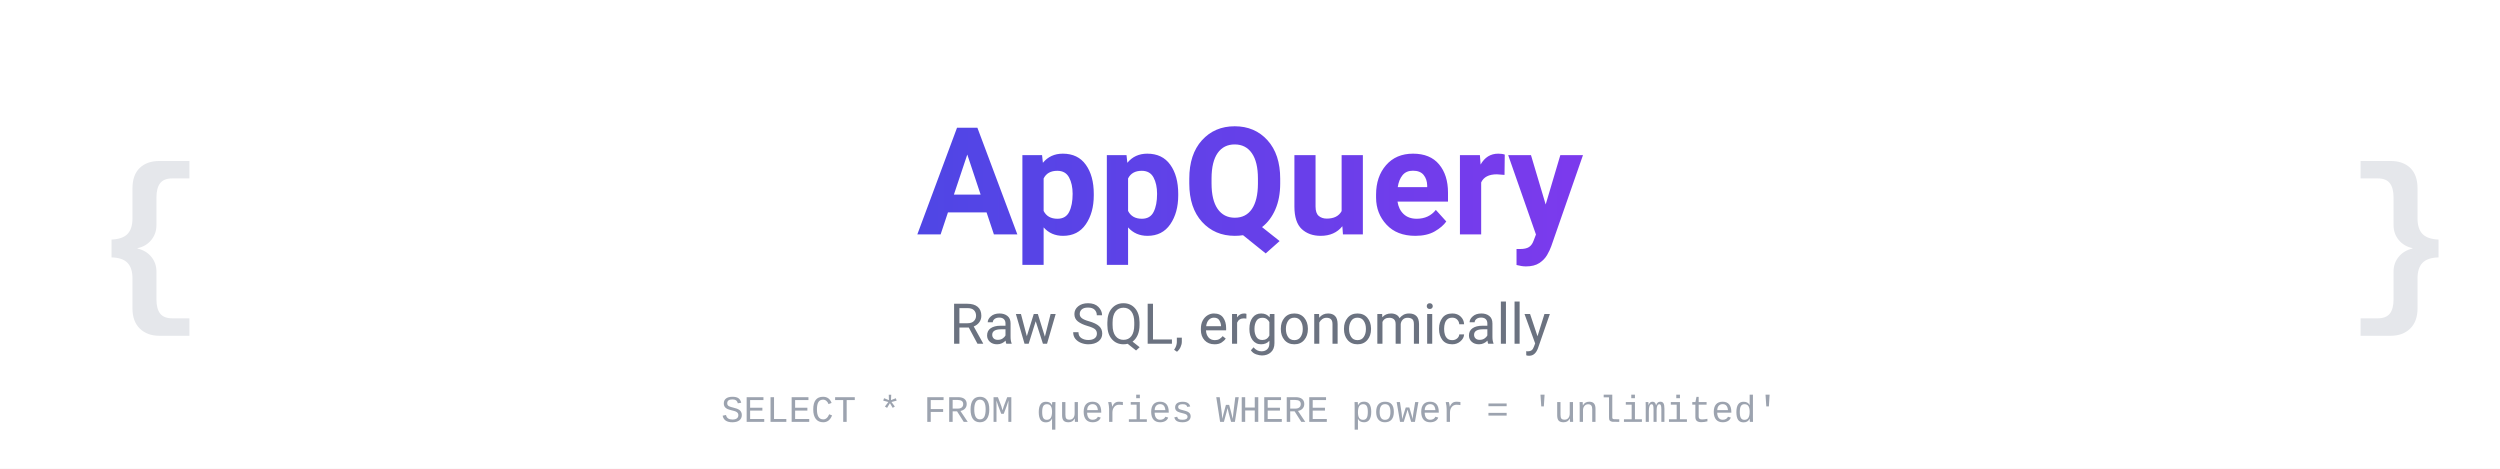
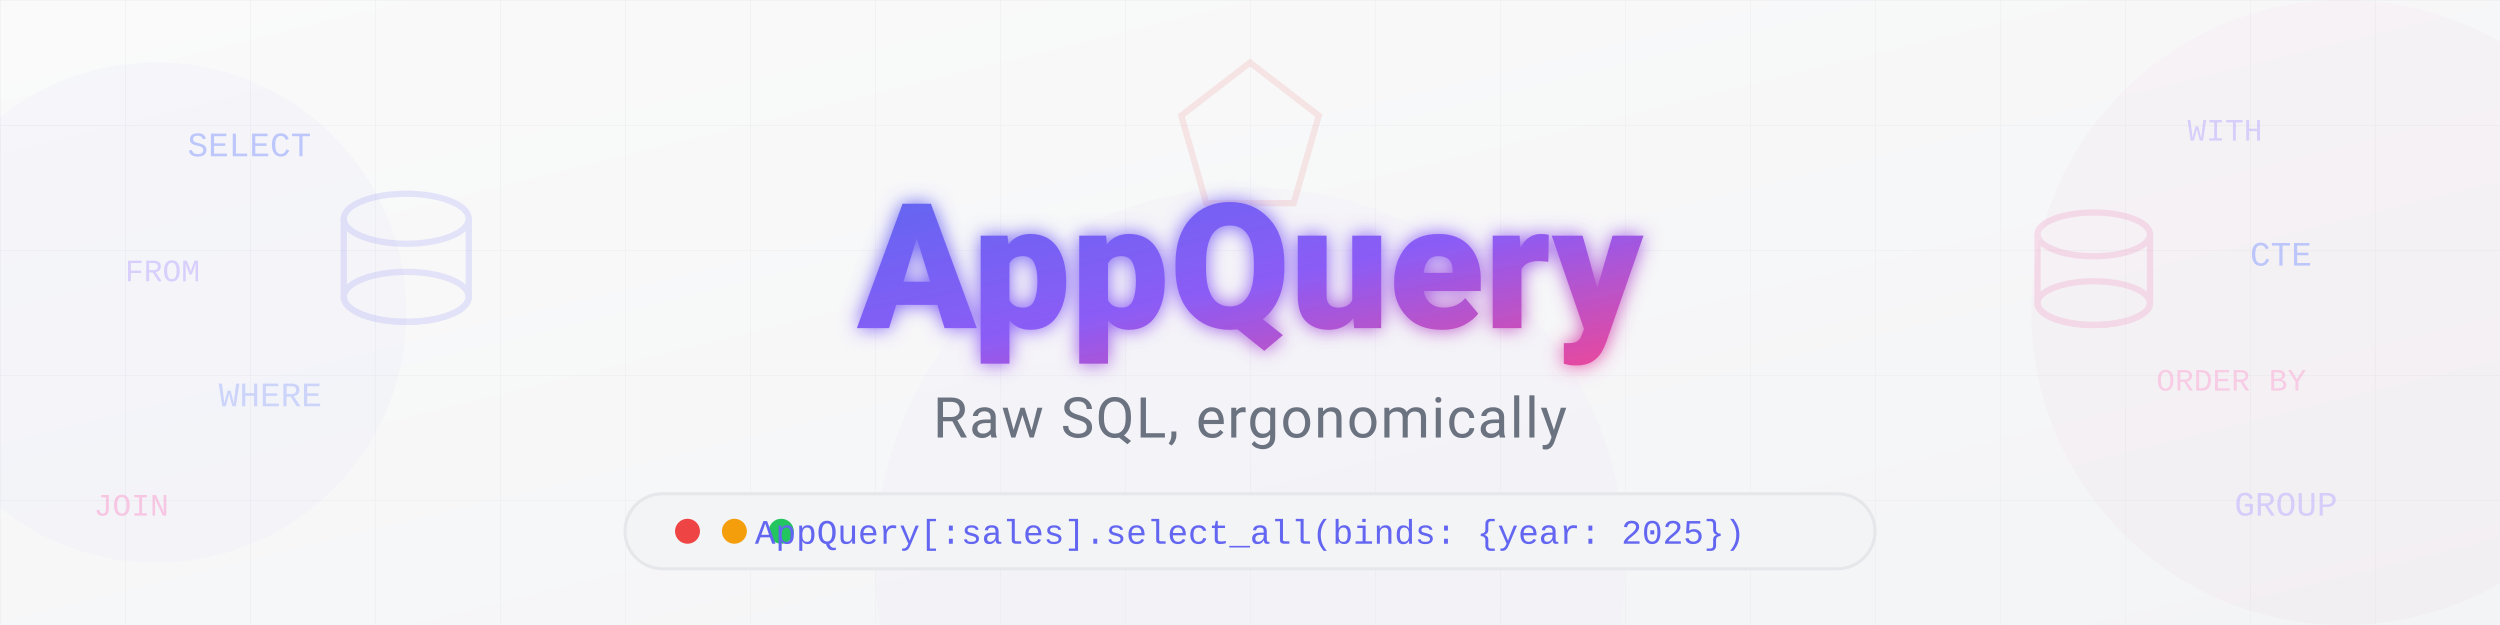
- <svg xmlns="http://www.w3.org/2000/svg" viewBox="0 0 800 150">
+ <svg xmlns="http://www.w3.org/2000/svg" viewBox="0 0 800 200">
  <defs>
-     <linearGradient id="grad-light" x1="0%" y1="0%" x2="100%" y2="0%">
-       <stop offset="0%" style="stop-color:#4F46E5;stop-opacity:1" />
-       <stop offset="100%" style="stop-color:#7C3AED;stop-opacity:1" />
+     <linearGradient id="title-grad" x1="0%" y1="0%" x2="100%" y2="100%">
+       <stop offset="0%" style="stop-color:#6366F1" />
+       <stop offset="50%" style="stop-color:#8B5CF6" />
+       <stop offset="100%" style="stop-color:#EC4899" />
    </linearGradient>
+     <linearGradient id="bg-grad" x1="0%" y1="0%" x2="100%" y2="100%">
+       <stop offset="0%" style="stop-color:#FAFAFA" />
+       <stop offset="100%" style="stop-color:#F3F4F6" />
+     </linearGradient>
+     <filter id="glow" x="-50%" y="-50%" width="200%" height="200%">
+       <feGaussianBlur stdDeviation="3" result="coloredBlur" />
+       <feMerge>
+         <feMergeNode in="coloredBlur" />
+         <feMergeNode in="SourceGraphic" />
+       </feMerge>
+     </filter>
+     <pattern id="grid" width="40" height="40" patternUnits="userSpaceOnUse">
+       <path d="M 40 0 L 0 0 0 40" fill="none" stroke="#E5E7EB" stroke-width="0.5" />
+     </pattern>
  </defs>
-   <rect width="800" height="150" fill="#ffffff" />
-   <text x="30" y="95" font-family="Monaco, 'Courier New', monospace" font-size="60" fill="#E5E7EB" font-weight="bold">{</text>
-   <text x="750" y="95" font-family="Monaco, 'Courier New', monospace" font-size="60" fill="#E5E7EB" font-weight="bold">}</text>
-   <text x="400" y="75" font-family="system-ui, -apple-system, 'Segoe UI', Roboto, sans-serif" font-size="48" font-weight="bold" fill="url(#grad-light)" text-anchor="middle">AppQuery</text>
-   <text x="400" y="110" font-family="system-ui, -apple-system, 'Segoe UI', Roboto, sans-serif" font-size="18" fill="#6B7280" text-anchor="middle">Raw SQL, ergonomically</text>
-   <text x="400" y="135" font-family="Monaco, 'Courier New', monospace" font-size="12" fill="#9CA3AF" text-anchor="middle">SELECT * FROM queries WHERE power = 'unlimited'</text>
+   <rect width="800" height="200" fill="url(#bg-grad)" />
+   <rect width="800" height="200" fill="url(#grid)" opacity="0.5" />
+   <circle cx="50" cy="100" r="80" fill="#6366F1" opacity="0.03" />
+   <circle cx="750" cy="100" r="100" fill="#EC4899" opacity="0.03" />
+   <circle cx="400" cy="180" r="120" fill="#8B5CF6" opacity="0.02" />
+   <text x="60" y="50" font-family="Monaco, 'Courier New', monospace" font-size="11" fill="#A5B4FC" opacity="0.7">SELECT</text>
+   <text x="40" y="90" font-family="Monaco, 'Courier New', monospace" font-size="10" fill="#C4B5FD" opacity="0.6">FROM</text>
+   <text x="70" y="130" font-family="Monaco, 'Courier New', monospace" font-size="11" fill="#A5B4FC" opacity="0.5">WHERE</text>
+   <text x="30" y="165" font-family="Monaco, 'Courier New', monospace" font-size="10" fill="#F9A8D4" opacity="0.6">JOIN</text>
+   <text x="700" y="45" font-family="Monaco, 'Courier New', monospace" font-size="10" fill="#C4B5FD" opacity="0.6">WITH</text>
+   <text x="720" y="85" font-family="Monaco, 'Courier New', monospace" font-size="11" fill="#A5B4FC" opacity="0.7">CTE</text>
+   <text x="690" y="125" font-family="Monaco, 'Courier New', monospace" font-size="10" fill="#F9A8D4" opacity="0.5">ORDER BY</text>
+   <text x="715" y="165" font-family="Monaco, 'Courier New', monospace" font-size="11" fill="#C4B5FD" opacity="0.6">GROUP</text>
+   <g transform="translate(130, 70)" opacity="0.15">
+     <ellipse cx="0" cy="0" rx="20" ry="8" fill="none" stroke="#6366F1" stroke-width="2" />
+     <path d="M-20,0 L-20,25 A20,8 0 0,0 20,25 L20,0" fill="none" stroke="#6366F1" stroke-width="2" />
+     <ellipse cx="0" cy="25" rx="20" ry="8" fill="none" stroke="#6366F1" stroke-width="2" />
+   </g>
+   <g transform="translate(670, 75)" opacity="0.15">
+     <ellipse cx="0" cy="0" rx="18" ry="7" fill="none" stroke="#EC4899" stroke-width="2" />
+     <path d="M-18,0 L-18,22 A18,7 0 0,0 18,22 L18,0" fill="none" stroke="#EC4899" stroke-width="2" />
+     <ellipse cx="0" cy="22" rx="18" ry="7" fill="none" stroke="#EC4899" stroke-width="2" />
+   </g>
+   <g transform="translate(400, 45)" opacity="0.1">
+     <polygon points="0,-25 22,-8 14,20 -14,20 -22,-8" fill="none" stroke="#DC2626" stroke-width="2" />
+   </g>
+   <text x="400" y="105" font-family="system-ui, -apple-system, 'Segoe UI', Roboto, sans-serif" font-size="56" font-weight="800" fill="url(#title-grad)" text-anchor="middle" filter="url(#glow)">AppQuery</text>
+   <text x="400" y="140" font-family="system-ui, -apple-system, 'Segoe UI', Roboto, sans-serif" font-size="18" fill="#6B7280" text-anchor="middle" letter-spacing="0.5">Raw SQL, ergonomically</text>
+   <g transform="translate(400, 170)">
+     <rect x="-200" y="-12" width="400" height="24" rx="12" fill="#F3F4F6" stroke="#E5E7EB" stroke-width="1" />
+     <circle cx="-180" cy="0" r="4" fill="#EF4444" />
+     <circle cx="-165" cy="0" r="4" fill="#F59E0B" />
+     <circle cx="-150" cy="0" r="4" fill="#22C55E" />
+     <text x="0" y="4" font-family="Monaco, 'Courier New', monospace" font-size="11" fill="#6366F1" text-anchor="middle">AppQuery[:sales].select_all(binds: {year: 2025})</text>
+   </g>
</svg>
